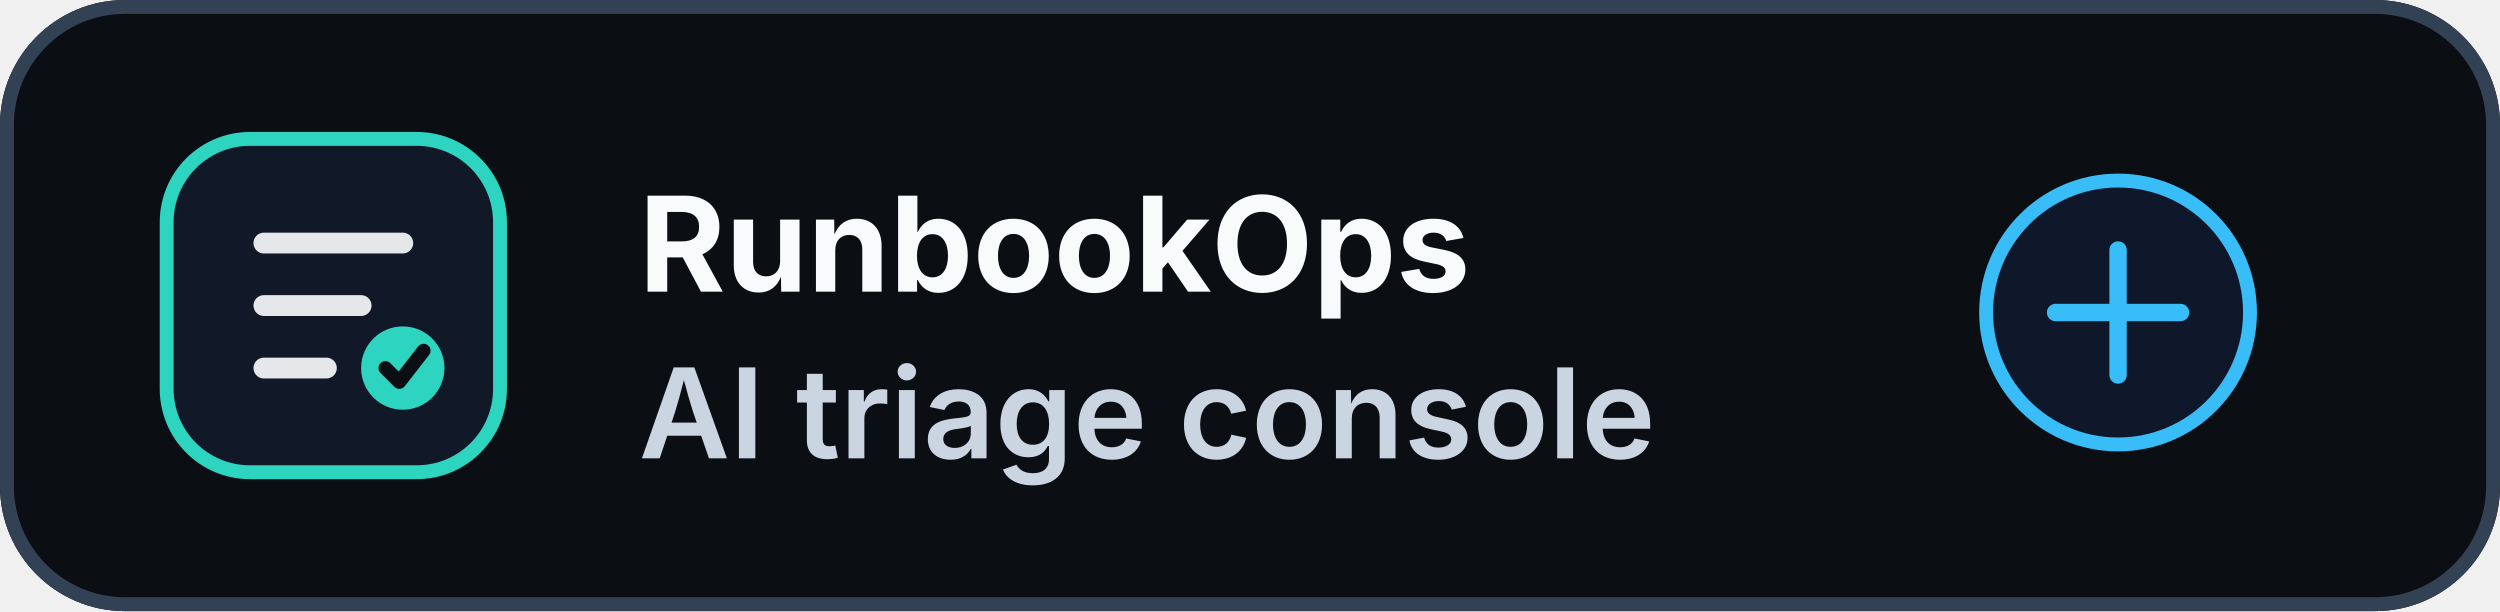
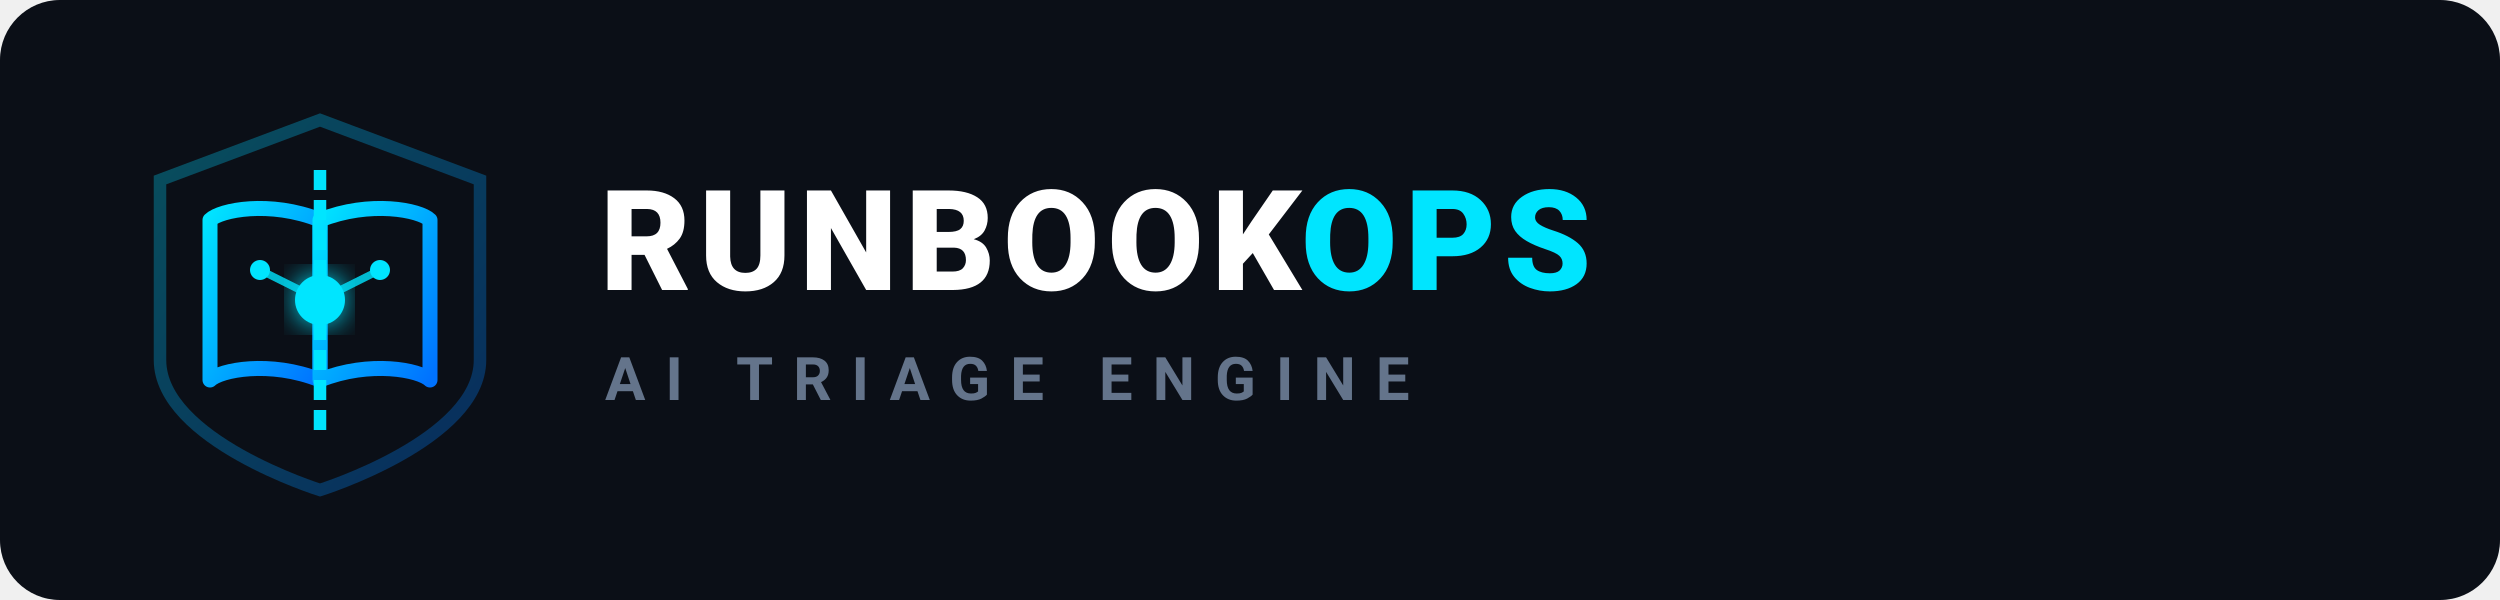
- <svg xmlns="http://www.w3.org/2000/svg" width="360" height="88" viewBox="0 0 360 88" fill="none" role="img" aria-labelledby="title desc">
-   <rect width="360" height="88" rx="18" fill="#0B0F14" />
-   <rect x="1" y="1" width="358" height="86" rx="17" stroke="#334155" stroke-width="2" />
-   <g transform="translate(24 20)">
-     <rect x="0" y="0" width="48" height="48" rx="12" fill="#111827" stroke="#2DD4BF" stroke-width="2" />
-     <path d="M14 15H34" stroke="#E5E7EB" stroke-width="3" stroke-linecap="round" />
-     <path d="M14 24H28" stroke="#E5E7EB" stroke-width="3" stroke-linecap="round" />
-     <path d="M14 33H23" stroke="#E5E7EB" stroke-width="3" stroke-linecap="round" />
-     <circle cx="34" cy="33" r="6" fill="#2DD4BF" />
-     <path d="M31.5 33L33.5 35L37 30.5" stroke="#0B0F14" stroke-width="2" stroke-linecap="round" stroke-linejoin="round" />
+ <svg xmlns="http://www.w3.org/2000/svg" viewBox="0 0 500 120" width="100%" height="100%">
+   <defs>
+     <linearGradient id="primaryGlow" x1="0%" y1="0%" x2="100%" y2="100%">
+       <stop offset="0%" stop-color="#00E5FF" />
+       <stop offset="100%" stop-color="#0072FF" />
+     </linearGradient>
+     <filter id="glow" x="-20%" y="-20%" width="140%" height="140%">
+       <feGaussianBlur stdDeviation="3" result="blur" />
+       <feComposite in="SourceGraphic" in2="blur" operator="over" />
+     </filter>
+   </defs>
+   <rect width="100%" height="100%" fill="#0B0F17" rx="12" />
+   <g transform="translate(24, 20)">
+     <path d="M 40 4 L 72 16 L 72 52 C 72 68 40 78 40 78 C 40 78 8 68 8 52 L 8 16 Z" fill="none" stroke="url(#primaryGlow)" stroke-width="2.5" stroke-opacity="0.3" />
+     <path d="M 40 24 C 30 20 20 22 18 24 L 18 56 C 20 54 30 52 40 56 Z" fill="none" stroke="url(#primaryGlow)" stroke-width="3" stroke-linejoin="round" />
+     <path d="M 40 24 C 50 20 60 22 62 24 L 62 56 C 60 54 50 52 40 56 Z" fill="none" stroke="url(#primaryGlow)" stroke-width="3" stroke-linejoin="round" />
+     <line x1="40" y1="14" x2="40" y2="66" stroke="#00E5FF" stroke-width="2.5" stroke-dasharray="4 2" />
+     <circle cx="40" cy="40" r="5" fill="#00E5FF" filter="url(#glow)" />
+     <circle cx="28" cy="34" r="2" fill="#00E5FF" />
+     <circle cx="52" cy="34" r="2" fill="#00E5FF" />
+     <path d="M 28 34 L 40 40 L 52 34" fill="none" stroke="#00E5FF" stroke-width="1.5" opacity="0.8" />
  </g>
-   <g transform="translate(92 24)">
-     <text x="0" y="18" fill="#F8FAFC" font-family="Inter, Segoe UI, Arial, sans-serif" font-size="19" font-weight="700">RunbookOps</text>
-     <text x="0" y="42" fill="#CBD5E1" font-family="Inter, Segoe UI, Arial, sans-serif" font-size="18" font-weight="600">AI triage console</text>
+   <g font-family="-apple-system, BlinkMacSystemFont, 'Segoe UI', Roboto, 'Helvetica Neue', Arial, sans-serif">
+     <text x="120" y="58" font-size="28" font-weight="800" fill="#FFFFFF" letter-spacing="1.5">
+       RUNBOOK<tspan fill="#00E5FF">OPS</tspan>
+     </text>
+     <text x="121" y="80" font-size="12" font-weight="600" fill="#64748B" letter-spacing="4">
+       AI TRIAGE ENGINE
+     </text>
  </g>
-   <path d="M305 26C315.493 26 324 34.507 324 45C324 55.493 315.493 64 305 64C294.507 64 286 55.493 286 45C286 34.507 294.507 26 305 26Z" fill="#0F172A" stroke="#38BDF8" stroke-width="2" />
-   <path d="M296 45H314" stroke="#38BDF8" stroke-width="2.5" stroke-linecap="round" />
-   <path d="M305 36V54" stroke="#38BDF8" stroke-width="2.5" stroke-linecap="round" />
</svg>
